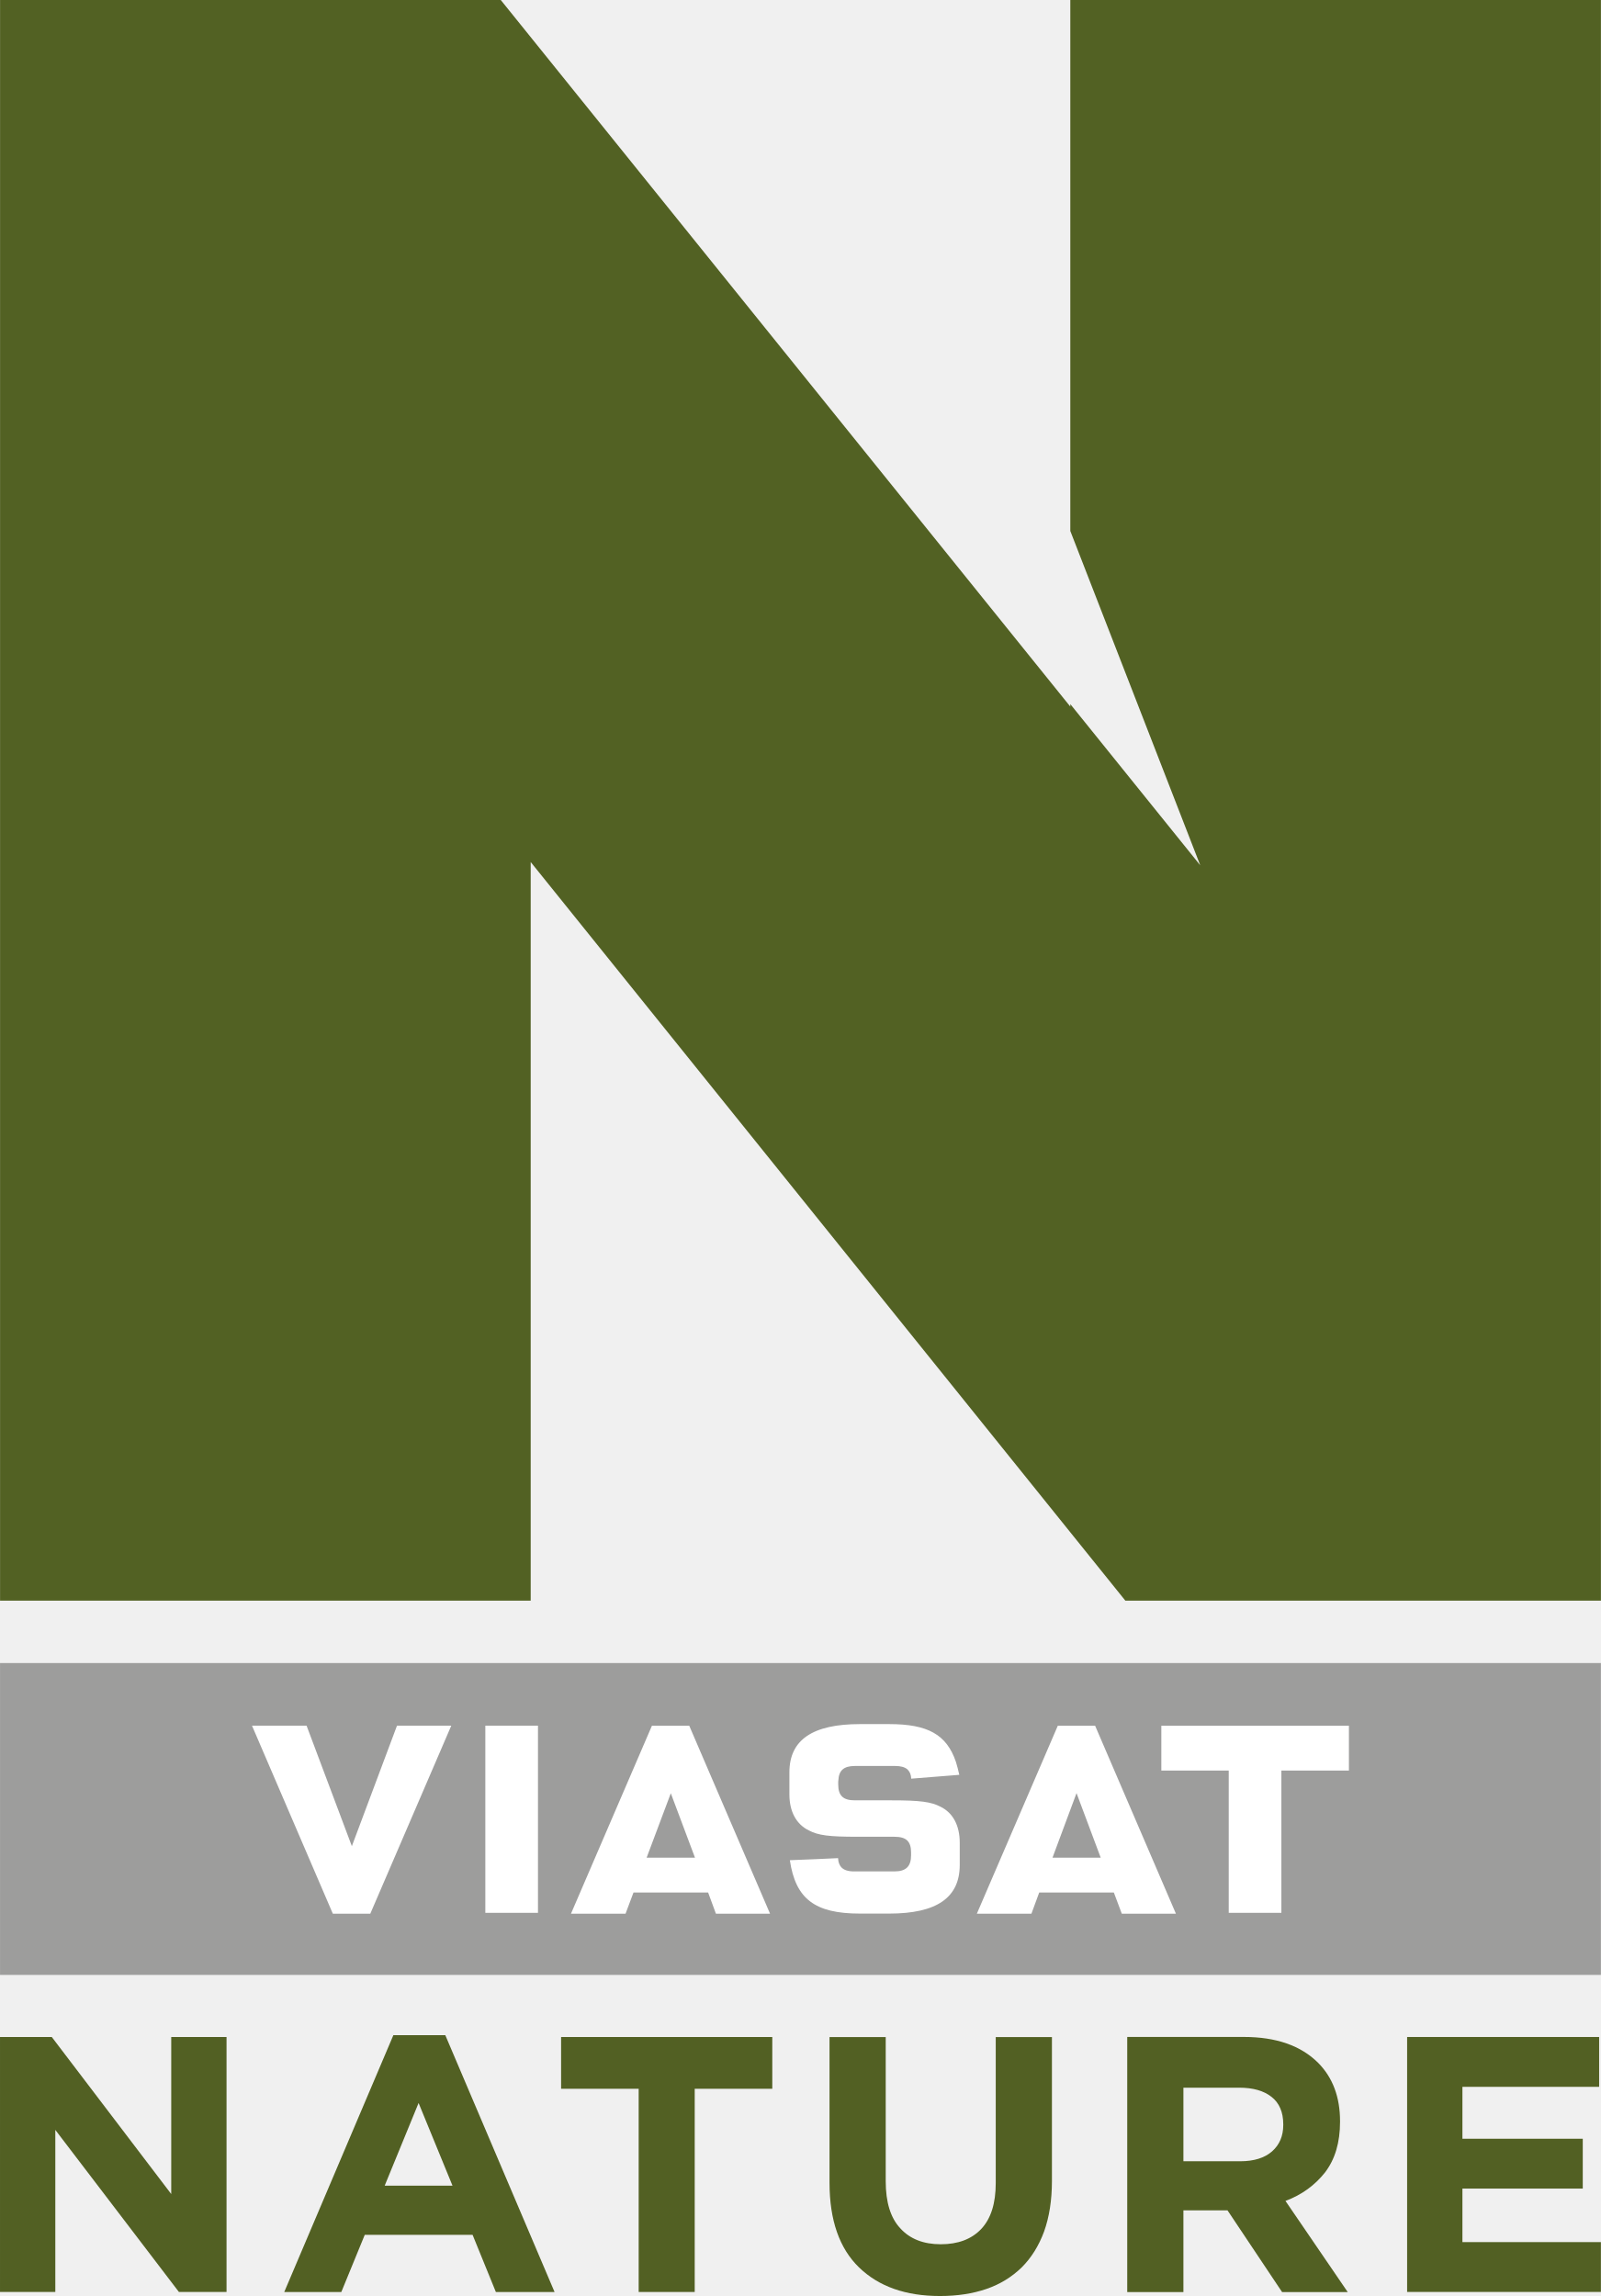
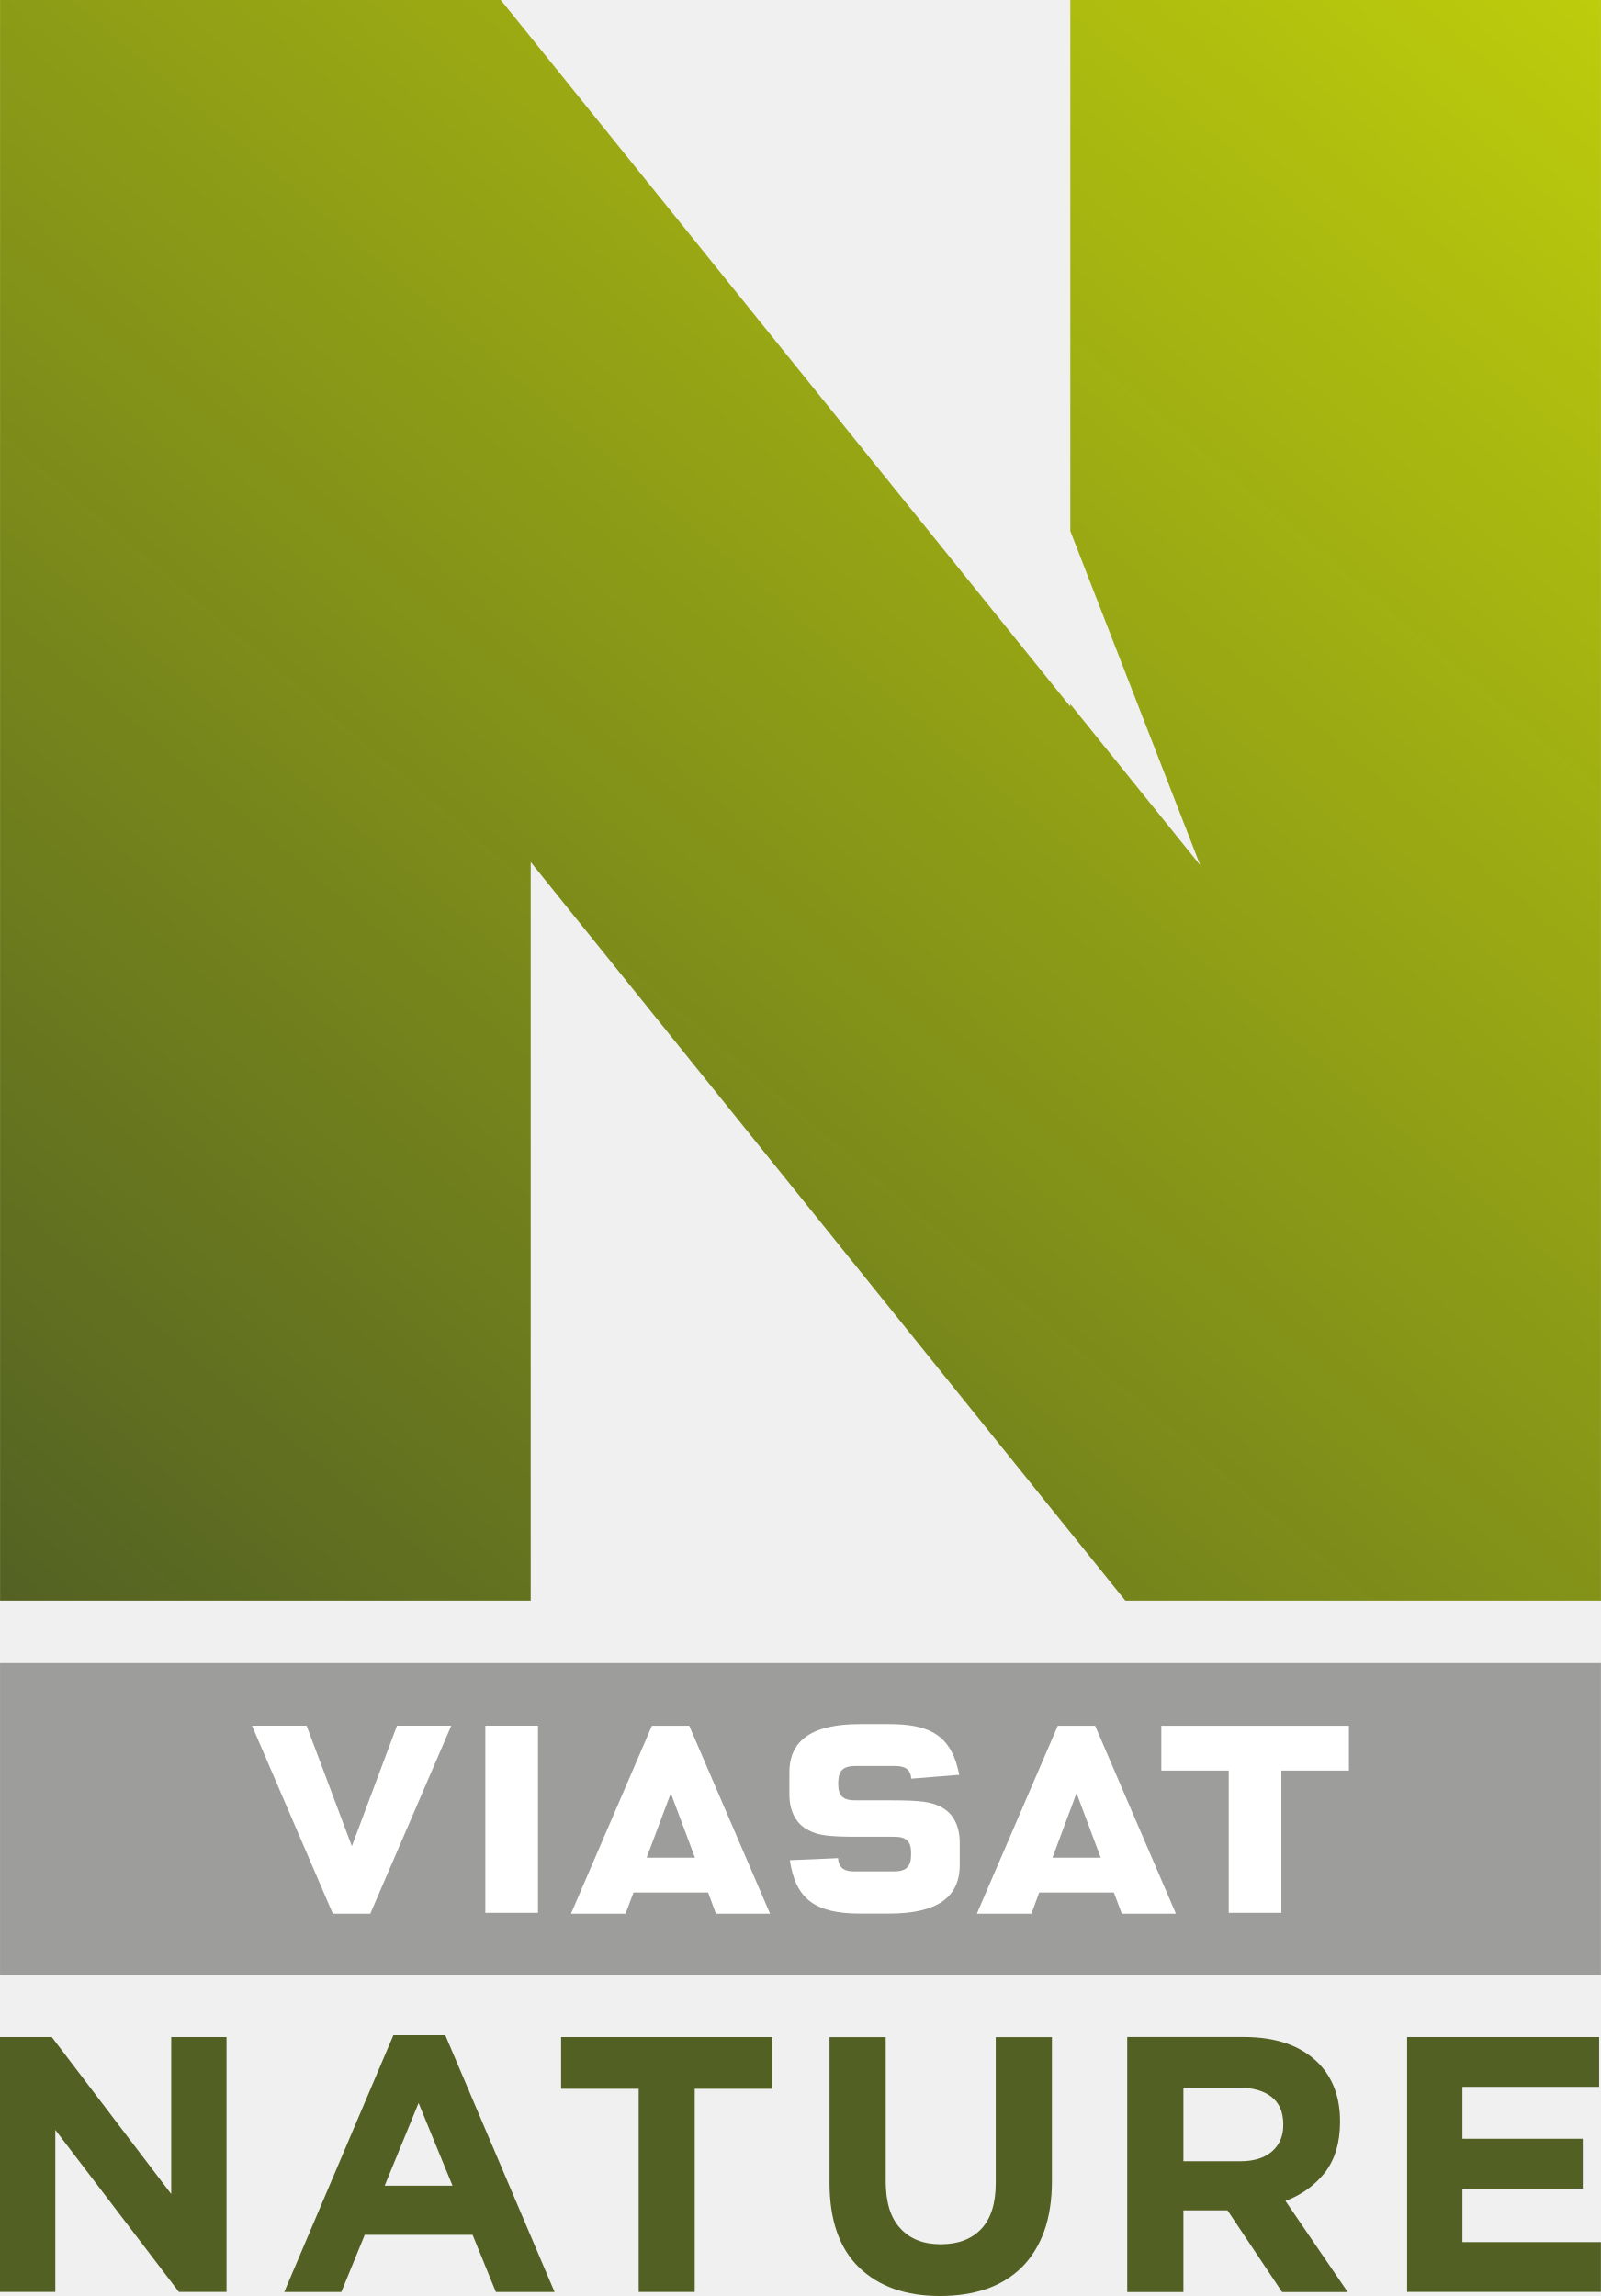
<svg xmlns="http://www.w3.org/2000/svg" height="860.62" width="600" version="1.1">
  <defs>
-     <linearGradient id="linearGradient4869" gradientUnits="userSpaceOnUse" gradientTransform="matrix(543.3789,-647.5716,647.5716,543.3789,-85.3376,476.0564)">
+     <linearGradient id="linearGradient4869" gradientUnits="userSpaceOnUse" gradientTransform="matrix(543.3789,-647.5716,647.5716,543.3789,-85.3376,476.0564)" x1="0" x2="1" y1="0" y2="0">
      <stop stop-color="#526123" offset="0" />
      <stop stop-color="#becd0b" offset="1" />
    </linearGradient>
  </defs>
  <g transform="translate(113.662,147.7456)">
    <path fill="url(#linearGradient4869)" d="m287.47-147.75,0,199.04,48.695,125.3-48.695-60.413,0,0.94-213.46-264.87-187.65,0,0,599.98,198.87,0,0-276.86,222.86,276.86,178.25,0,0-599.98-198.87,0z" />
    <path d="m-113.65,475.62,599.98,0,0,116.9-599.98,0,0-116.9z" fill-rule="nonzero" fill="#9d9d9c" />
    <path fill-rule="nonzero" fill="#FFF" d="m238.79,529.46c-3.537-1.824-7.628-2.377-18.24-2.377h-13.818c-4.422,0-6.246-1.769-6.246-5.969v-0.884c0-0.221,0-0.387,0.055-0.608,0.166-3.759,2.045-5.417,6.191-5.417h15.089c1.99,0,3.537,0.387,4.532,1.216,0.111,0.055,0.166,0.166,0.221,0.221,0.774,0.774,1.216,1.879,1.271,3.316,1.769-0.111,16.084-1.271,18.019-1.437-0.387-1.769-0.829-3.427-1.271-4.864-3.482-10.281-10.612-14.15-24.983-14.15h-10.999c-17.742,0-26.42,5.914-26.42,18.074v8.291c0,6.412,2.598,11.22,7.296,13.486,3.537,1.879,7.628,2.377,18.185,2.377h13.873c4.422,0,6.246,1.713,6.246,5.914v0.995c0,4.201-1.879,6.08-6.246,6.08h-15.089c-2.266,0-3.814-0.497-4.809-1.548-0.719-0.829-1.161-1.935-1.216-3.427-1.713,0.111-16.195,0.719-18.074,0.774,2.156,14.537,9.396,20.009,26.254,20.009h10.999c17.798,0,26.42-5.969,26.42-18.24v-8.346c0-6.412-2.542-11.22-7.241-13.486m153.1-30.345-70.307,0,0,16.803,25.26,0,0,53.338,19.732,0,0-53.338,25.315,0,0-16.803zm-263.21,49.469,9.065-24.154,9.065,24.154-18.129,0zm15.974-49.469-13.984,0-30.345,70.472,20.451,0,2.985-7.959,27.968,0,2.929,7.959,20.285,0-30.289-70.472zm136.14,49.469,9.009-24.209,9.065,24.209-18.074,0zm15.974-49.469-13.984,0-30.345,70.472,20.451,0,2.929-7.959,27.968,0,2.985,7.959,20.285,0-30.289-70.472zm-278.56,45.15-16.968-45.16h-20.451l30.289,70.472h14.039l30.345-70.472h-20.34l-16.913,45.158zm50.022,24.983,19.732,0,0-70.141-19.732,0,0,70.141z" />
    <path fill-rule="nonzero" fill="#526023" d="m-113.66,615.79,19.401,0,44.771,58.865,0-58.865,20.727,0,0,95.566-17.853,0-46.318-60.745,0,60.745-20.727,0,0-95.566z" />
    <path fill-rule="nonzero" fill="#526023" d="m55.931,671.53-12.713-31.008-12.713,31.008,25.425,0zm-22.164-56.433,19.456,0,40.957,96.285-21.998,0-8.733-21.446-40.404,0-8.788,21.446-21.39,0,40.902-96.285z" />
    <path fill-rule="nonzero" fill="#526023" d="m125.7,635.2-29.073,0,0-19.401,79.15,0,0,19.401-29.073,0,0,76.166-21.004,0,0-76.166z" />
    <path fill-rule="nonzero" fill="#526023" d="m238.63,712.88c-12.823,0-22.938-3.537-30.345-10.723-7.351-7.13-11.055-17.687-11.055-31.726v-54.609h21.059v54.057c0,7.849,1.824,13.763,5.472,17.632,3.593,3.98,8.678,5.969,15.145,5.969,6.467,0,11.497-1.879,15.145-5.693,3.648-3.869,5.472-9.562,5.472-17.245v-54.72h21.059v53.891c0,7.241-0.995,13.542-2.929,18.958-1.99,5.417-4.809,9.894-8.401,13.486-3.703,3.593-8.07,6.301-13.21,8.07-5.14,1.769-10.944,2.653-17.411,2.653" />
    <path fill-rule="nonzero" fill="#526023" d="m351.14,662.37c5.196,0,9.175-1.271,11.939-3.703,2.819-2.487,4.201-5.804,4.201-9.894v-0.276c0-4.532-1.492-8.014-4.422-10.281-2.874-2.266-6.909-3.427-12.105-3.427h-20.893v27.581h21.28zm-42.339-46.595,43.721,0c12.105,0,21.39,3.261,27.857,9.728,5.417,5.472,8.18,12.768,8.18,21.833v0.276c0,7.738-1.879,14.039-5.638,18.958-3.814,4.809-8.733,8.401-14.813,10.668l23.325,34.158h-24.596l-20.451-30.621h-0.276-16.25v30.621h-21.059v-95.621z" />
    <path fill-rule="nonzero" fill="#526023" d="m413.7,615.79,71.965,0,0,18.682-51.238,0,0,19.456,45.102,0,0,18.682-45.102,0,0,20.064,51.901,0,0,18.682-72.628,0,0-95.566z" />
  </g>
</svg>
